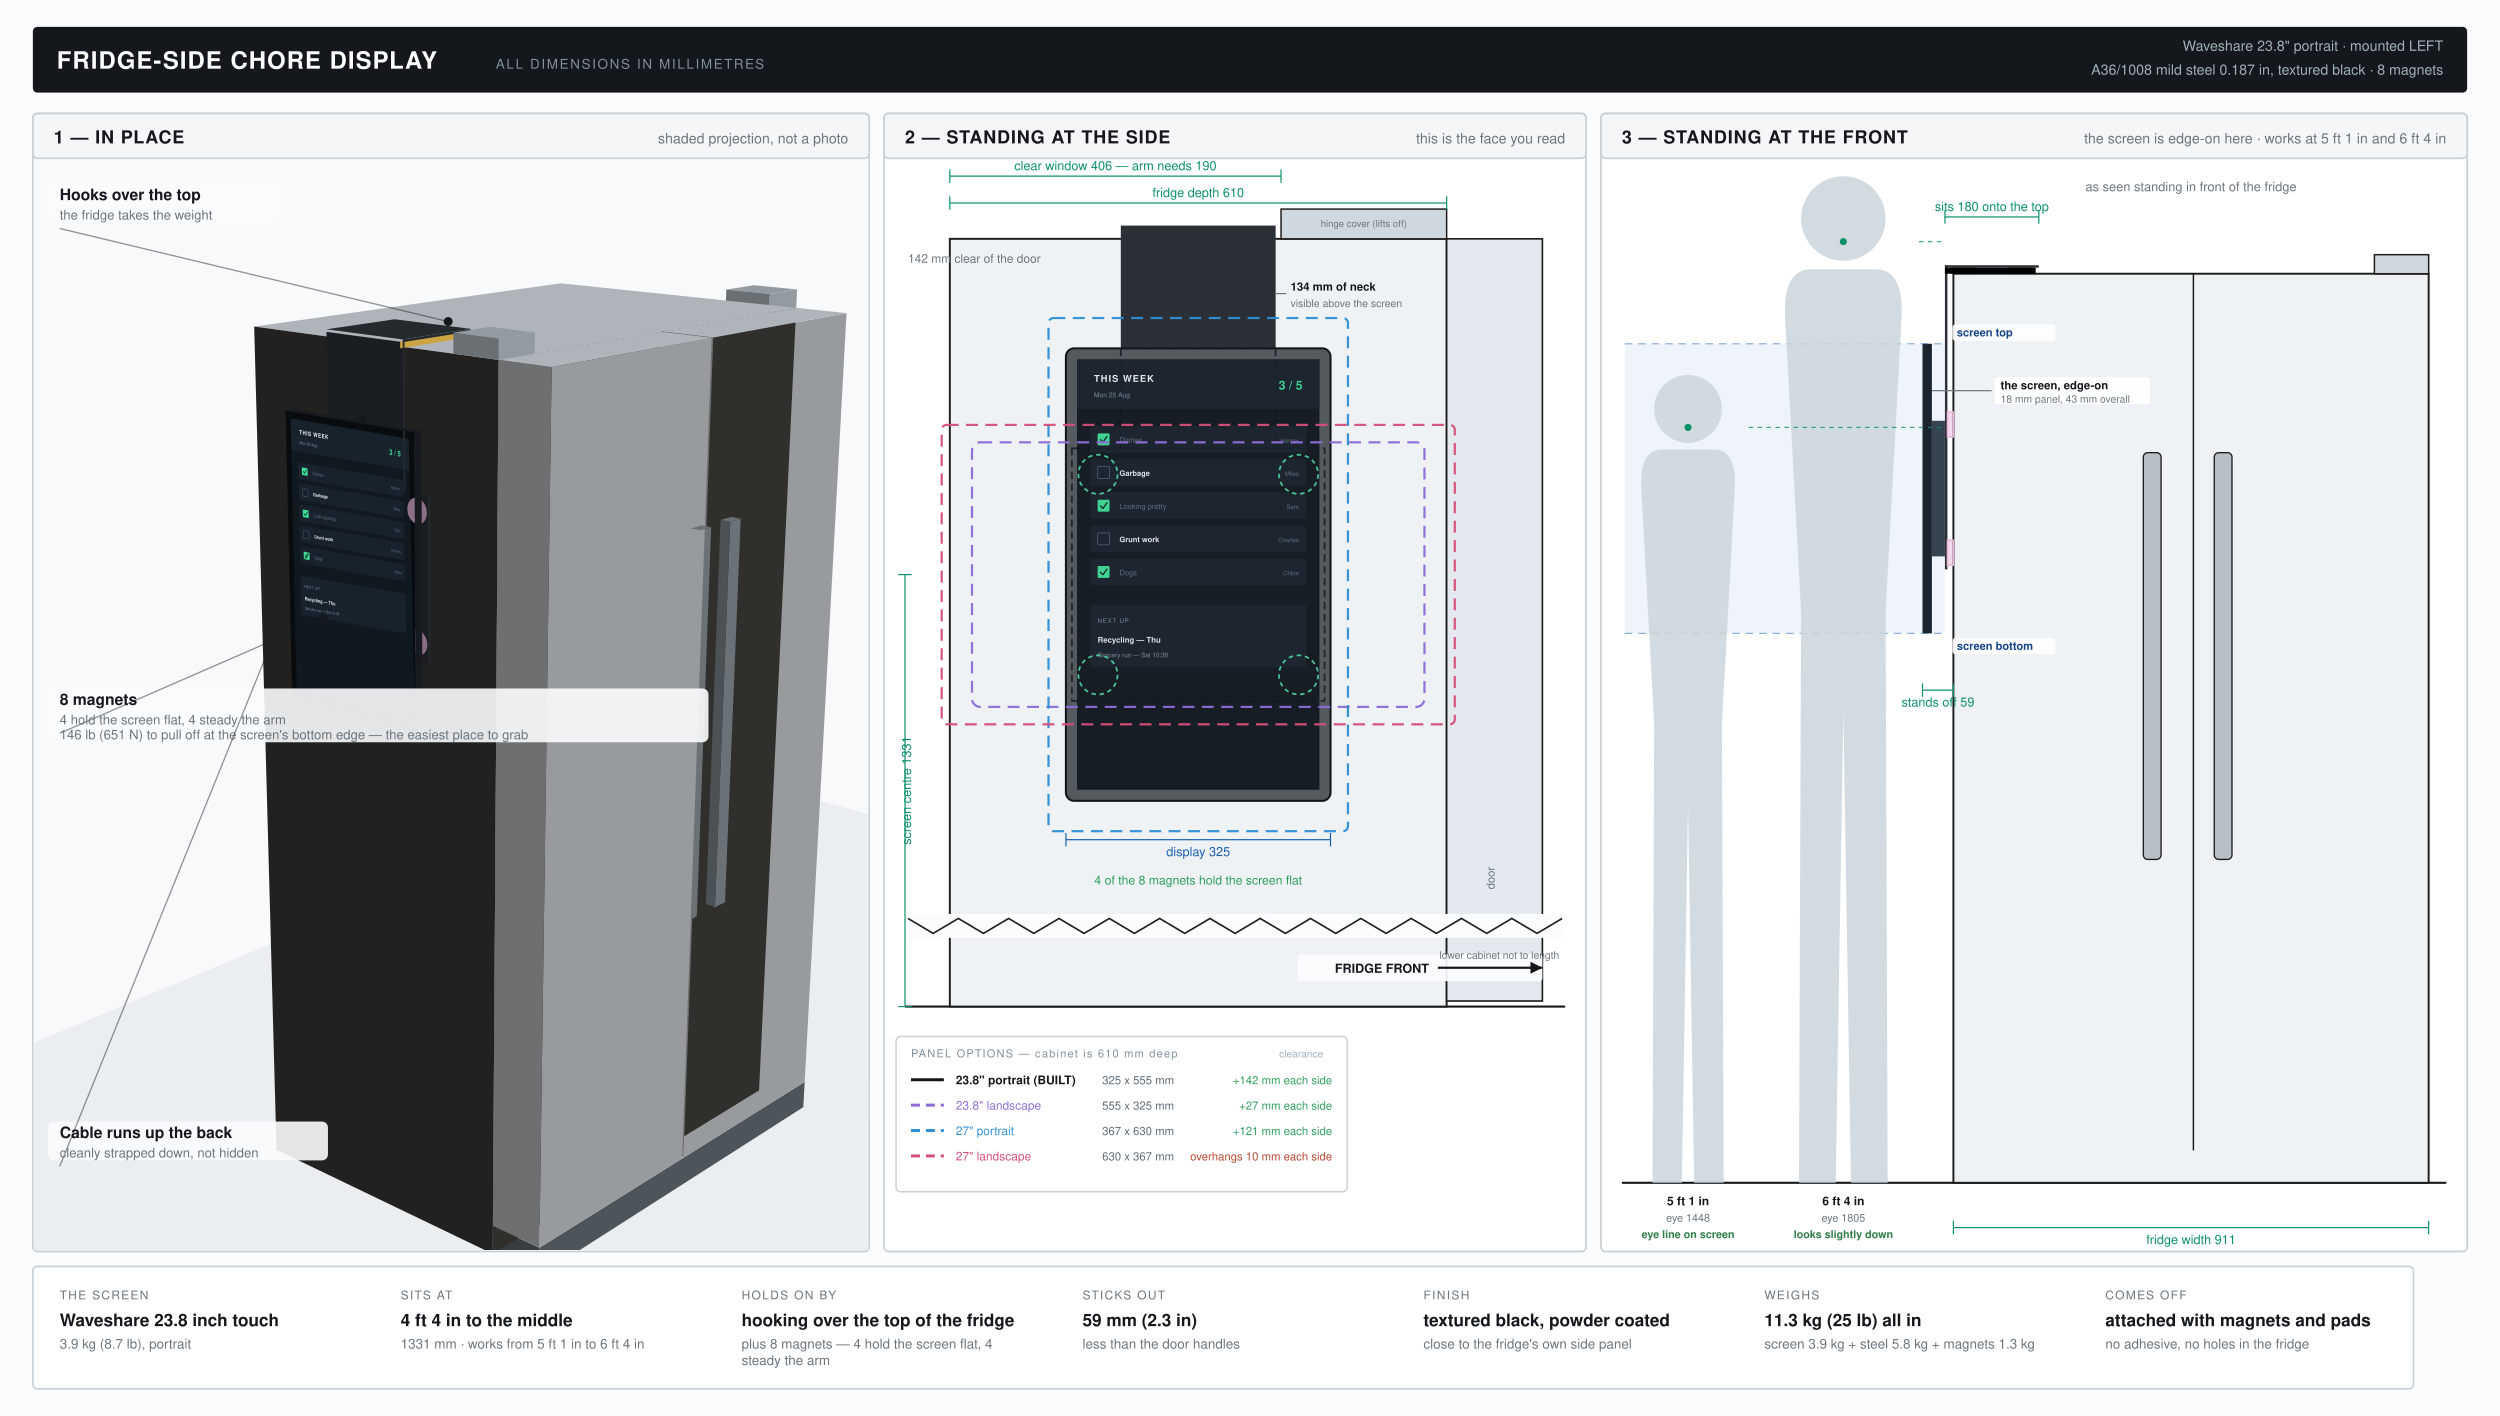
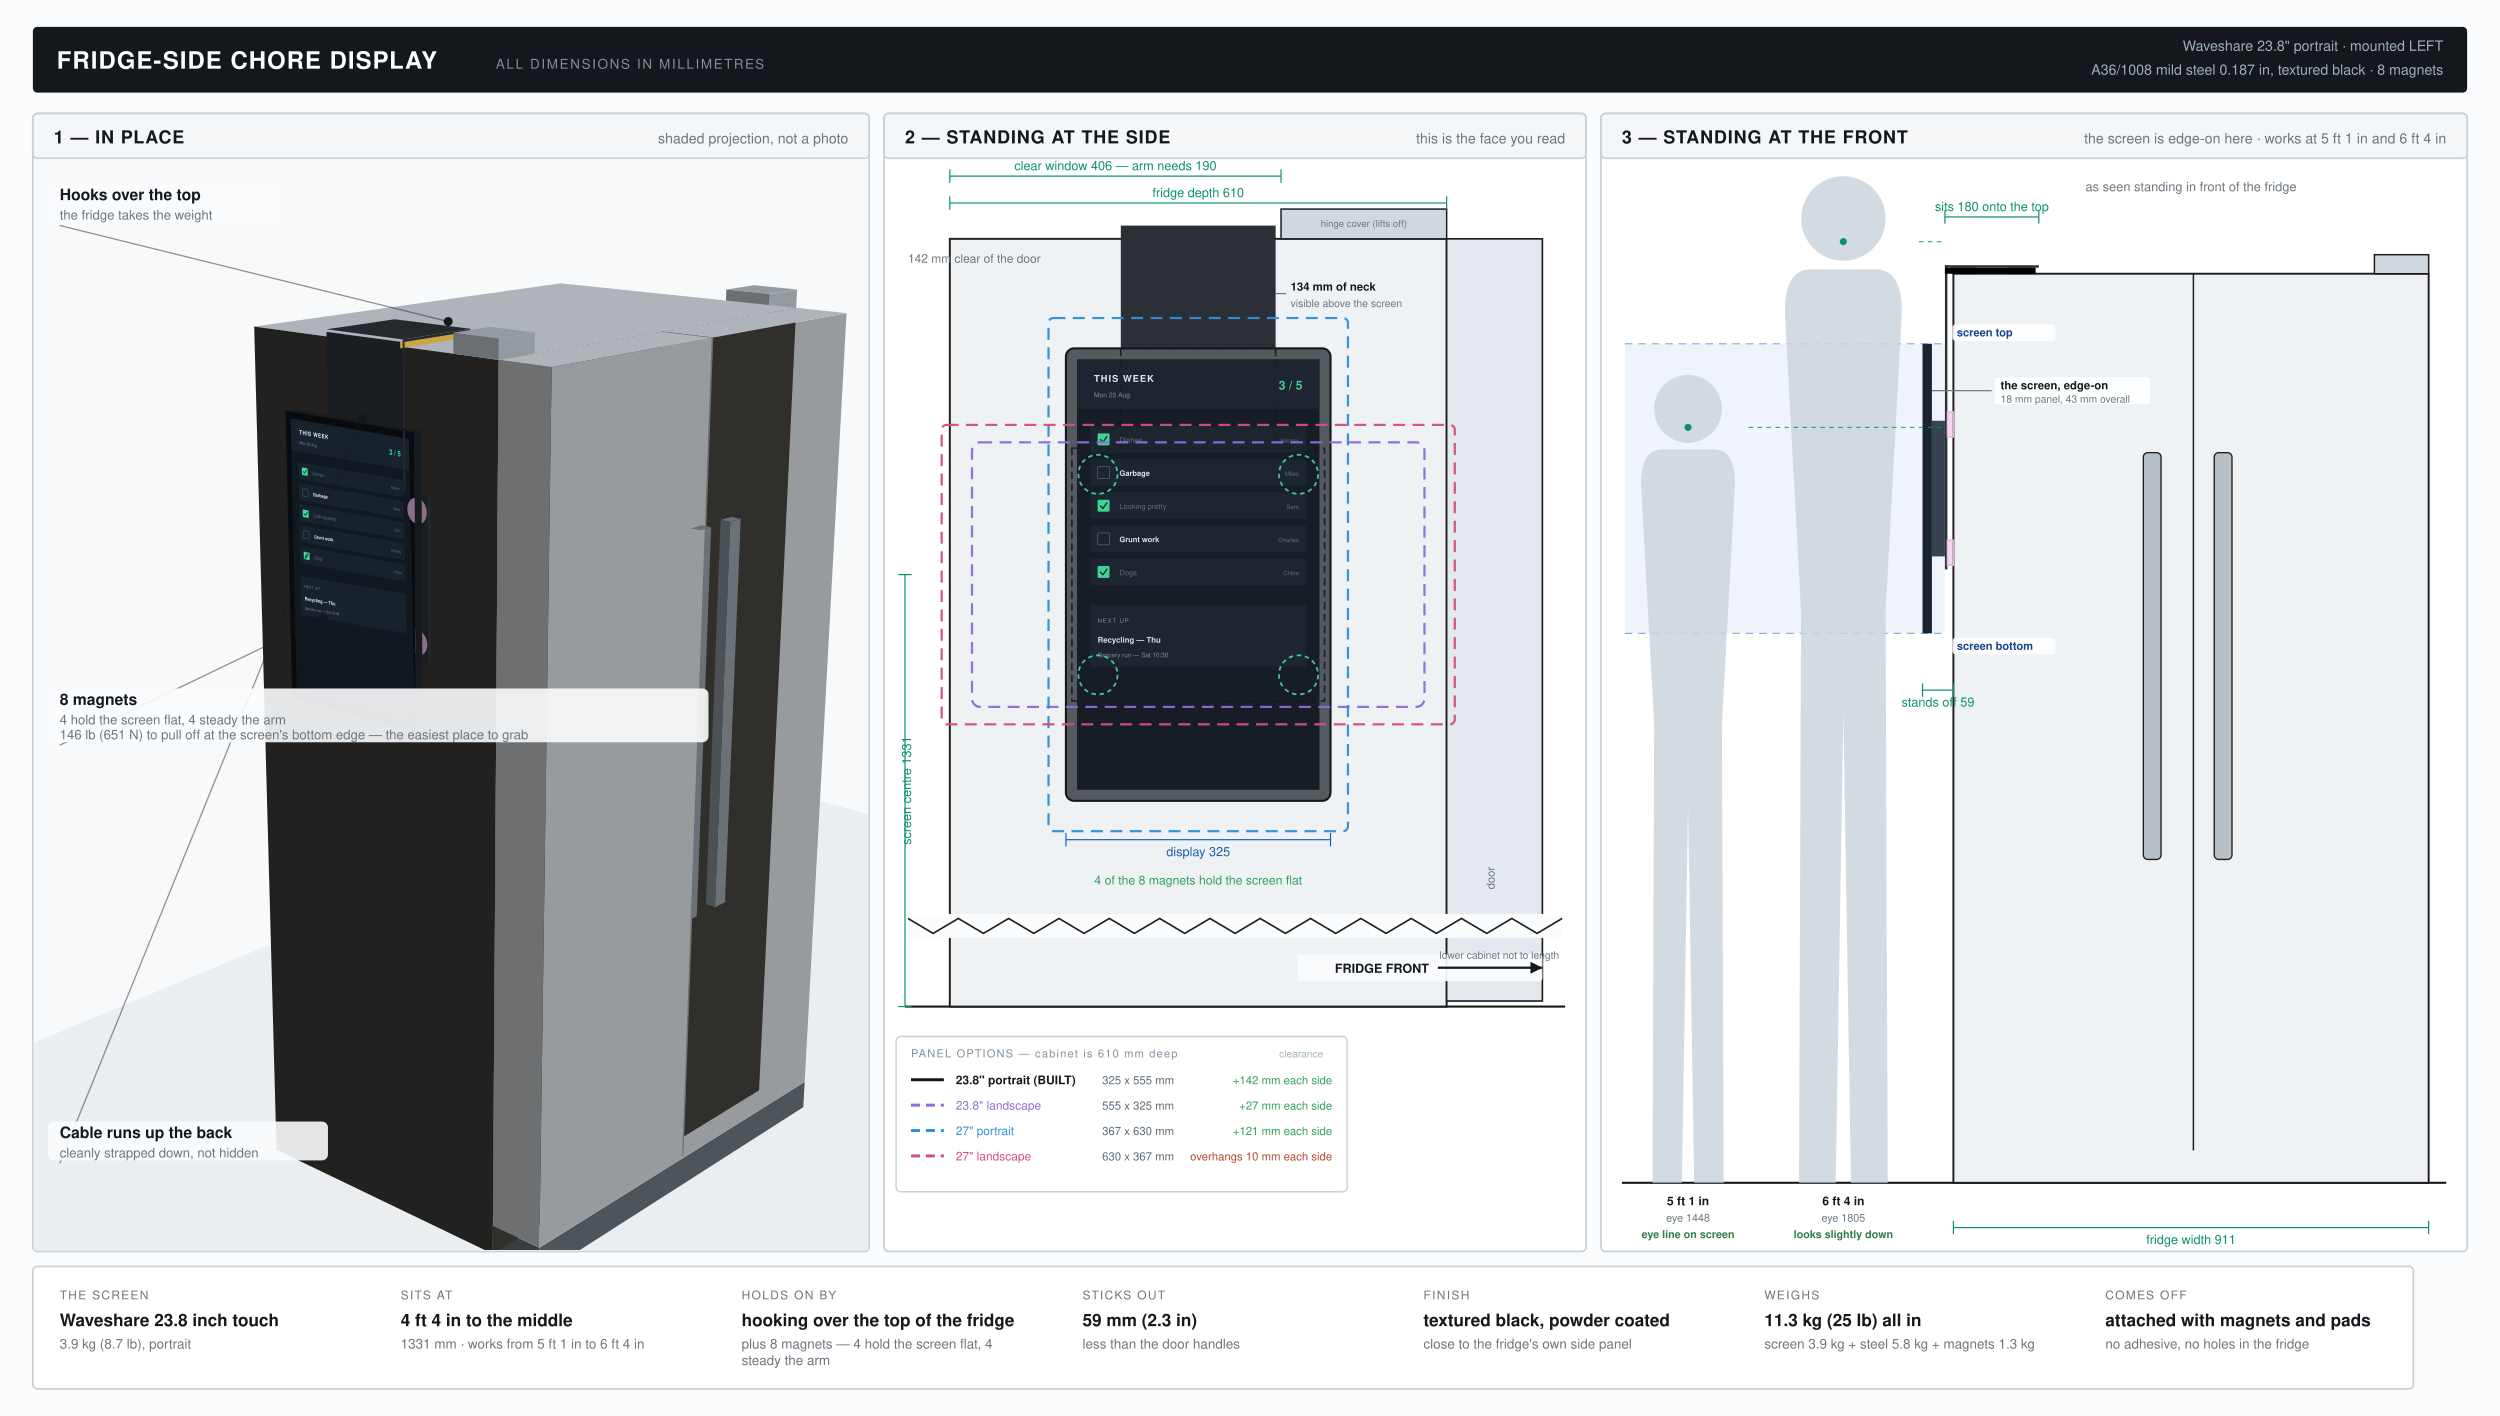
<svg xmlns="http://www.w3.org/2000/svg" width="1674" height="948" viewBox="0 0 1674 948">
  <rect width="1674" height="948" fill="#fbfcfd" />
  <rect x="22" y="18" width="1630" height="44" fill="#14181c" rx="3" />
  <text x="38.00" y="46.00" font-family="Helvetica,Arial,sans-serif" font-size="16.00" text-anchor="start" fill="#ffffff" font-weight="bold" letter-spacing="0.7">FRIDGE-SIDE CHORE DISPLAY</text>
  <text x="1636.00" y="34.00" font-family="Helvetica,Arial,sans-serif" font-size="9.50" text-anchor="end" fill="#9fb0bd" font-weight="normal">Waveshare 23.8" portrait  ·  mounted LEFT</text>
  <text x="1636.00" y="50.00" font-family="Helvetica,Arial,sans-serif" font-size="9.50" text-anchor="end" fill="#9fb0bd" font-weight="normal">A36/1008 mild steel 0.187 in, textured black  ·  8 magnets</text>
  <text x="332.00" y="46.00" font-family="Helvetica,Arial,sans-serif" font-size="9.00" text-anchor="start" fill="#7f8f9c" font-weight="normal" letter-spacing="1.1">ALL DIMENSIONS IN MILLIMETRES</text>
  <rect x="592.0" y="76.0" width="470.0" height="762.0" fill="#ffffff" stroke="#c9d1d8" stroke-width="1.2" rx="3" />
  <rect x="592.0" y="76.0" width="470.0" height="30" fill="#f4f6f8" stroke="#c9d1d8" stroke-width="1.2" rx="3" />
  <text x="606.00" y="96.00" font-family="Helvetica,Arial,sans-serif" font-size="12.00" text-anchor="start" fill="#14181c" font-weight="bold" letter-spacing="0.6">2 — STANDING AT THE SIDE</text>
  <text x="1048.00" y="96.00" font-family="Helvetica,Arial,sans-serif" font-size="9.50" text-anchor="end" fill="#6b757e" font-weight="normal">this is the face you read</text>
  <line x1="606.0" y1="674.0" x2="1048.0" y2="674.0" stroke="#14181c" stroke-width="1.4" />
  <rect x="636.00" y="159.93" width="332.67" height="514.07" fill="#eef2f5" stroke="#1f1d1b" stroke-width="1.3" />
  <rect x="968.67" y="159.93" width="64.11" height="510.35" fill="#e3e9ee" stroke="#1f1d1b" stroke-width="1.1" />
  <text x="1000.72" y="587.97" font-family="Helvetica,Arial,sans-serif" font-size="7.50" text-anchor="middle" fill="#6b757e" font-weight="normal" transform="rotate(-90.00 1000.72 587.97)">door</text>
  <rect x="857.78" y="140.00" width="110.89" height="19.93" fill="#cfd8de" stroke="#1f1d1b" stroke-width="1" />
  <text x="913.22" y="151.96" font-family="Helvetica,Arial,sans-serif" font-size="6.40" text-anchor="middle" fill="#6b757e" font-weight="normal">hinge cover (lifts off)</text>
  <line x1="636.00" y1="117.93" x2="857.78" y2="117.93" stroke="#0a8f6f" stroke-width="0.8" />
  <line x1="636.00" y1="113.43" x2="636.00" y2="122.43" stroke="#0a8f6f" stroke-width="0.8" />
  <line x1="857.78" y1="113.43" x2="857.78" y2="122.43" stroke="#0a8f6f" stroke-width="0.8" />
  <text x="746.89" y="113.93" font-family="Helvetica,Arial,sans-serif" font-size="8.50" text-anchor="middle" fill="#0a8f6f" font-weight="normal">clear window 406 — arm needs 190</text>
  <rect x="868.8" y="639.0" width="164" height="18" fill="#fbfcfd" fill-opacity="0.92" rx="2" />
  <line x1="962.8" y1="648.0" x2="1032.8" y2="648.0" stroke="#14181c" stroke-width="1.5" />
  <path d="M1032.8,648.0 l-8.0,-4 l0,8 z" fill="#14181c" />
  <text x="956.77" y="651.40" font-family="Helvetica,Arial,sans-serif" font-size="8.40" text-anchor="end" fill="#14181c" font-weight="700">FRIDGE FRONT</text>
  <rect x="750.49" y="151.06" width="103.68" height="8.87" fill="#2b3036" />
  <rect x="750.49" y="233.26" width="103.68" height="66.91" fill="none" stroke="#2b3036" stroke-width="1.2" stroke-dasharray="5 3" />
  <rect x="750.49" y="159.93" width="103.68" height="73.34" fill="#2b3036" />
  <line x1="854.2" y1="196.6" x2="861.2" y2="196.6" stroke="#6b757e" stroke-width="0.8" />
  <text x="864.17" y="194.59" font-family="Helvetica,Arial,sans-serif" font-size="7.60" text-anchor="start" fill="#14181c" font-weight="700">134 mm of neck</text>
  <text x="864.17" y="205.59" font-family="Helvetica,Arial,sans-serif" font-size="7.00" text-anchor="start" fill="#6b757e" font-weight="normal">visible above the screen</text>
  <rect x="717.75" y="300.17" width="169.17" height="169.17" fill="none" stroke="#2b3036" stroke-width="1.2" stroke-dasharray="5 3" />
  <circle cx="735.2" cy="451.9" r="13.1" fill="#e7b6dd" fill-opacity="0.30" stroke="#e7b6dd" stroke-width="1.3" />
  <circle cx="869.5" cy="451.9" r="13.1" fill="#e7b6dd" fill-opacity="0.30" stroke="#e7b6dd" stroke-width="1.3" />
  <circle cx="735.2" cy="317.6" r="13.1" fill="#e7b6dd" fill-opacity="0.30" stroke="#e7b6dd" stroke-width="1.3" />
  <circle cx="869.5" cy="317.6" r="13.1" fill="#e7b6dd" fill-opacity="0.30" stroke="#e7b6dd" stroke-width="1.3" />
  <rect x="713.75" y="233.26" width="177.16" height="302.99" rx="5.5" fill="#1b2026" fill-opacity="0.72" stroke="#14181c" stroke-width="1.4" />
  <g transform="translate(721.17 240.68) scale(0.54571)" opacity="0.92">
    <rect x="0" y="0" width="297.46" height="528.04" fill="#101820" />
    <rect x="0" y="0" width="297.46" height="60.72" fill="#18222c" />
    <text x="20.82" y="27.46" font-family="Helvetica,Arial,sans-serif" font-size="11.50" text-anchor="start" fill="#f2f6f9" font-weight="bold" letter-spacing="1.2">THIS WEEK</text>
    <text x="20.82" y="46.47" font-family="Helvetica,Arial,sans-serif" font-size="8.20" text-anchor="start" fill="#7f909e" font-weight="normal">Mon 25 Aug</text>
    <text x="276.64" y="36.96" font-family="Helvetica,Arial,sans-serif" font-size="15.00" text-anchor="end" fill="#3ddc97" font-weight="bold">3 / 5</text>
    <rect x="16.36" y="81.85" width="264.74" height="32.53" rx="2.40" fill="#18222c" />
    <rect x="25.28" y="90.79" width="14.64" height="14.64" rx="1.40" fill="#3ddc97" />
    <path d="M 28.80 98.40 L 31.72 101.62 L 36.70 94.60" stroke="#101820" stroke-width="1.50" fill="none" stroke-linecap="round" stroke-linejoin="round" />
    <text x="52.06" y="102.18" font-family="Helvetica,Arial,sans-serif" font-size="9.20" text-anchor="start" fill="#5d6f7e" font-weight="normal">Dishes</text>
    <text x="272.18" y="102.18" font-family="Helvetica,Arial,sans-serif" font-size="7.40" text-anchor="end" fill="#5d6f7e" font-weight="normal">Harper</text>
    <rect x="16.36" y="122.51" width="264.74" height="32.53" rx="2.40" fill="#18222c" />
    <rect x="25.28" y="131.45" width="14.64" height="14.64" rx="1.40" fill="none" stroke="#46586a" stroke-width="1.10" />
    <text x="52.06" y="142.83" font-family="Helvetica,Arial,sans-serif" font-size="9.20" text-anchor="start" fill="#e8eef3" font-weight="bold">Garbage</text>
    <text x="272.18" y="142.83" font-family="Helvetica,Arial,sans-serif" font-size="7.40" text-anchor="end" fill="#5d6f7e" font-weight="normal">Miles</text>
    <rect x="16.36" y="163.16" width="264.74" height="32.53" rx="2.40" fill="#18222c" />
    <rect x="25.28" y="172.11" width="14.64" height="14.64" rx="1.40" fill="#3ddc97" />
    <path d="M 28.80 179.72 L 31.72 182.94 L 36.70 175.92" stroke="#101820" stroke-width="1.50" fill="none" stroke-linecap="round" stroke-linejoin="round" />
    <text x="52.06" y="183.49" font-family="Helvetica,Arial,sans-serif" font-size="9.20" text-anchor="start" fill="#5d6f7e" font-weight="normal">Looking pretty</text>
    <text x="272.18" y="183.49" font-family="Helvetica,Arial,sans-serif" font-size="7.40" text-anchor="end" fill="#5d6f7e" font-weight="normal">Sam</text>
    <rect x="16.36" y="203.82" width="264.74" height="32.53" rx="2.40" fill="#18222c" />
    <rect x="25.28" y="212.77" width="14.64" height="14.64" rx="1.40" fill="none" stroke="#46586a" stroke-width="1.10" />
    <text x="52.06" y="224.15" font-family="Helvetica,Arial,sans-serif" font-size="9.20" text-anchor="start" fill="#e8eef3" font-weight="bold">Grunt work</text>
    <text x="272.18" y="224.15" font-family="Helvetica,Arial,sans-serif" font-size="7.40" text-anchor="end" fill="#5d6f7e" font-weight="normal">Charles</text>
    <rect x="16.36" y="244.48" width="264.74" height="32.53" rx="2.40" fill="#18222c" />
    <rect x="25.28" y="253.43" width="14.64" height="14.64" rx="1.40" fill="#3ddc97" />
    <path d="M 28.80 261.04 L 31.72 264.26 L 36.70 257.23" stroke="#101820" stroke-width="1.50" fill="none" stroke-linecap="round" stroke-linejoin="round" />
    <text x="52.06" y="264.81" font-family="Helvetica,Arial,sans-serif" font-size="9.20" text-anchor="start" fill="#5d6f7e" font-weight="normal">Dogs</text>
    <text x="272.18" y="264.81" font-family="Helvetica,Arial,sans-serif" font-size="7.40" text-anchor="end" fill="#5d6f7e" font-weight="normal">Chloe</text>
    <rect x="16.36" y="300.98" width="264.74" height="76.57" rx="2.40" fill="#18222c" />
    <text x="25.28" y="323.16" font-family="Helvetica,Arial,sans-serif" font-size="7.40" text-anchor="start" fill="#7f909e" font-weight="normal" letter-spacing="1">NEXT UP</text>
    <text x="25.28" y="347.45" font-family="Helvetica,Arial,sans-serif" font-size="9.60" text-anchor="start" fill="#e8eef3" font-weight="bold">Recycling — Thu</text>
    <text x="25.28" y="365.40" font-family="Helvetica,Arial,sans-serif" font-size="7.80" text-anchor="start" fill="#7f909e" font-weight="normal">Grocery run — Sat 10:30</text>
  </g>
  <rect x="650.84" y="296.18" width="302.99" height="177.16" rx="5.5" fill="none" stroke="#8e6bd6" stroke-width="1.5" stroke-dasharray="8 5" opacity="0.95" />
  <rect x="702.09" y="212.96" width="200.49" height="343.59" rx="3.3" fill="none" stroke="#2f8fd6" stroke-width="1.5" stroke-dasharray="8 5" opacity="0.95" />
  <rect x="630.54" y="284.51" width="343.59" height="200.49" rx="3.3" fill="none" stroke="#d64f7a" stroke-width="1.5" stroke-dasharray="8 5" opacity="0.95" />
  <rect x="600.0" y="694.0" width="302" height="104" fill="#ffffff" fill-opacity="0.95" stroke="#c9d1d8" stroke-width="1" rx="3" />
  <text x="886.00" y="708.00" font-family="Helvetica,Arial,sans-serif" font-size="6.80" text-anchor="end" fill="#9fb0bd" font-weight="normal">clearance</text>
  <text x="610.00" y="708.00" font-family="Helvetica,Arial,sans-serif" font-size="7.40" text-anchor="start" fill="#7f8f9c" font-weight="normal" letter-spacing="0.8">PANEL OPTIONS — cabinet is 610 mm deep</text>
  <line x1="610.0" y1="723.0" x2="632.0" y2="723.0" stroke="#14181c" stroke-width="2" />
  <text x="640.00" y="726.00" font-family="Helvetica,Arial,sans-serif" font-size="8.00" text-anchor="start" fill="#14181c" font-weight="700">23.8" portrait  (BUILT)</text>
  <text x="738.00" y="726.00" font-family="Helvetica,Arial,sans-serif" font-size="7.60" text-anchor="start" fill="#5c6b77" font-weight="normal">325 x 555 mm</text>
  <text x="892.00" y="726.00" font-family="Helvetica,Arial,sans-serif" font-size="7.60" text-anchor="end" fill="#2e9e5b" font-weight="normal">+142 mm each side</text>
  <line x1="610.0" y1="740.0" x2="632.0" y2="740.0" stroke="#8e6bd6" stroke-width="2" stroke-dasharray="6 4" />
  <text x="640.00" y="743.00" font-family="Helvetica,Arial,sans-serif" font-size="8.00" text-anchor="start" fill="#8e6bd6" font-weight="400">23.8" landscape</text>
  <text x="738.00" y="743.00" font-family="Helvetica,Arial,sans-serif" font-size="7.60" text-anchor="start" fill="#5c6b77" font-weight="normal">555 x 325 mm</text>
  <text x="892.00" y="743.00" font-family="Helvetica,Arial,sans-serif" font-size="7.60" text-anchor="end" fill="#2e9e5b" font-weight="normal">+27 mm each side</text>
  <line x1="610.0" y1="757.0" x2="632.0" y2="757.0" stroke="#2f8fd6" stroke-width="2" stroke-dasharray="6 4" />
  <text x="640.00" y="760.00" font-family="Helvetica,Arial,sans-serif" font-size="8.00" text-anchor="start" fill="#2f8fd6" font-weight="400">27" portrait</text>
  <text x="738.00" y="760.00" font-family="Helvetica,Arial,sans-serif" font-size="7.60" text-anchor="start" fill="#5c6b77" font-weight="normal">367 x 630 mm</text>
  <text x="892.00" y="760.00" font-family="Helvetica,Arial,sans-serif" font-size="7.60" text-anchor="end" fill="#2e9e5b" font-weight="normal">+121 mm each side</text>
  <line x1="610.0" y1="774.0" x2="632.0" y2="774.0" stroke="#d64f7a" stroke-width="2" stroke-dasharray="6 4" />
  <text x="640.00" y="777.00" font-family="Helvetica,Arial,sans-serif" font-size="8.00" text-anchor="start" fill="#d64f7a" font-weight="400">27" landscape</text>
  <text x="738.00" y="777.00" font-family="Helvetica,Arial,sans-serif" font-size="7.60" text-anchor="start" fill="#5c6b77" font-weight="normal">630 x 367 mm</text>
  <text x="892.00" y="777.00" font-family="Helvetica,Arial,sans-serif" font-size="7.60" text-anchor="end" fill="#b4462f" font-weight="normal">overhangs 10 mm each side</text>
  <rect x="608.0" y="612.0" width="438.0" height="16.0" fill="#fbfcfd" />
  <path d="M608.0,615.0 L624.8,625.0 L641.7,615.0 L658.5,625.0 L675.4,615.0 L692.2,625.0 L709.1,615.0 L725.9,625.0 L742.8,615.0 L759.6,625.0 L776.5,615.0 L793.3,625.0 L810.2,615.0 L827.0,625.0 L843.8,615.0 L860.7,625.0 L877.5,615.0 L894.4,625.0 L911.2,615.0 L928.1,625.0 L944.9,615.0 L961.8,625.0 L978.6,615.0 L995.5,625.0 L1012.3,615.0 L1029.2,625.0 L1046.0,615.0" fill="none" stroke="#1f1d1b" stroke-width="1.1" />
  <text x="1044.00" y="642.00" font-family="Helvetica,Arial,sans-serif" font-size="6.90" text-anchor="end" fill="#6b757e" font-weight="normal">lower cabinet not to length</text>
  <circle cx="735.2" cy="451.9" r="13.1" fill="none" stroke="#4dd6a0" stroke-width="1.2" stroke-dasharray="3 2.5" opacity="0.9" />
  <circle cx="869.5" cy="451.9" r="13.1" fill="none" stroke="#4dd6a0" stroke-width="1.2" stroke-dasharray="3 2.5" opacity="0.9" />
  <circle cx="735.2" cy="317.6" r="13.1" fill="none" stroke="#4dd6a0" stroke-width="1.2" stroke-dasharray="3 2.5" opacity="0.9" />
  <circle cx="869.5" cy="317.6" r="13.1" fill="none" stroke="#4dd6a0" stroke-width="1.2" stroke-dasharray="3 2.5" opacity="0.9" />
  <text x="802.33" y="592.26" font-family="Helvetica,Arial,sans-serif" font-size="8.20" text-anchor="middle" fill="#2e9e5b" font-weight="normal">4 of the 8 magnets hold the screen flat</text>
  <line x1="606.00" y1="384.76" x2="606.00" y2="674.00" stroke="#0a8f6f" stroke-width="0.8" />
  <line x1="601.50" y1="384.76" x2="610.50" y2="384.76" stroke="#0a8f6f" stroke-width="0.8" />
  <line x1="601.50" y1="674.00" x2="610.50" y2="674.00" stroke="#0a8f6f" stroke-width="0.8" />
  <text x="610.00" y="529.38" font-family="Helvetica,Arial,sans-serif" font-size="8.50" text-anchor="middle" fill="#0a8f6f" font-weight="normal" transform="rotate(-90.00 610.00 529.38)">screen centre 1331</text>
  <line x1="636.00" y1="135.93" x2="968.67" y2="135.93" stroke="#0a8f6f" stroke-width="0.8" />
  <line x1="636.00" y1="131.43" x2="636.00" y2="140.43" stroke="#0a8f6f" stroke-width="0.8" />
  <line x1="968.67" y1="131.43" x2="968.67" y2="140.43" stroke="#0a8f6f" stroke-width="0.8" />
  <text x="802.33" y="131.93" font-family="Helvetica,Arial,sans-serif" font-size="8.50" text-anchor="middle" fill="#0a8f6f" font-weight="normal">fridge depth 610</text>
  <line x1="713.75" y1="562.26" x2="890.91" y2="562.26" stroke="#1a5fb4" stroke-width="0.8" />
  <line x1="713.75" y1="557.76" x2="713.75" y2="566.76" stroke="#1a5fb4" stroke-width="0.8" />
  <line x1="890.91" y1="557.76" x2="890.91" y2="566.76" stroke="#1a5fb4" stroke-width="0.8" />
  <text x="802.33" y="573.26" font-family="Helvetica,Arial,sans-serif" font-size="8.50" text-anchor="middle" fill="#1a5fb4" font-weight="normal">display 325</text>
  <text x="608.00" y="175.93" font-family="Helvetica,Arial,sans-serif" font-size="8.00" text-anchor="start" fill="#6b757e" font-weight="normal">142 mm clear of the door</text>
  <rect x="1072.0" y="76.0" width="580.0" height="762.0" fill="#ffffff" stroke="#c9d1d8" stroke-width="1.2" rx="3" />
  <rect x="1072.0" y="76.0" width="580.0" height="30" fill="#f4f6f8" stroke="#c9d1d8" stroke-width="1.2" rx="3" />
  <text x="1086.00" y="96.00" font-family="Helvetica,Arial,sans-serif" font-size="12.00" text-anchor="start" fill="#14181c" font-weight="bold" letter-spacing="0.6">3 — STANDING AT THE FRONT</text>
  <text x="1638.00" y="96.00" font-family="Helvetica,Arial,sans-serif" font-size="9.50" text-anchor="end" fill="#6b757e" font-weight="normal">the screen is edge-on here · works at 5 ft 1 in and 6 ft 4 in</text>
  <line x1="1086.0" y1="792.0" x2="1638.0" y2="792.0" stroke="#14181c" stroke-width="1.4" />
  <rect x="1308.00" y="183.28" width="318.22" height="608.72" fill="#eef2f5" stroke="#1f1d1b" stroke-width="1.3" />
  <line x1="1468.7" y1="183.3" x2="1468.7" y2="770.3" stroke="#1f1d1b" stroke-width="1" />
  <rect x="1435.18" y="303.09" width="11.87" height="272.39" rx="3" fill="#b7c0c7" stroke="#1f1d1b" stroke-width="0.9" />
  <rect x="1482.67" y="303.09" width="11.87" height="272.39" rx="3" fill="#b7c0c7" stroke="#1f1d1b" stroke-width="0.9" />
  <rect x="1589.90" y="170.53" width="36.32" height="12.75" fill="#cfd8de" stroke="#1f1d1b" stroke-width="1" />
  <rect x="1302.32" y="177.60" width="62.86" height="1.66" fill="#2b3036" />
  <rect x="1302.32" y="177.60" width="1.66" height="203.68" fill="#2b3036" />
  <rect x="1302.32" y="179.26" width="60.76" height="4.02" fill="{PAD_FILL}" stroke="{PAD_EDGE}" stroke-width="0.8" />
  <rect x="1306.51" y="179.26" width="16.77" height="4.02" fill="{MAGNET_FILL}" stroke="{MAGNET_EDGE}" stroke-width="1" />
  <rect x="1344.22" y="179.26" width="16.77" height="4.02" fill="{MAGNET_FILL}" stroke="{MAGNET_EDGE}" stroke-width="1" />
  <rect x="1303.98" y="361.73" width="4.02" height="16.77" fill="#e7b6dd" fill-opacity="0.55" stroke="#e7b6dd" stroke-width="1" />
  <rect x="1303.98" y="275.82" width="4.02" height="16.77" fill="#e7b6dd" fill-opacity="0.55" stroke="#e7b6dd" stroke-width="1" />
  <rect x="1293.59" y="281.76" width="8.73" height="90.80" fill="#39414a" />
  <rect x="1287.31" y="230.21" width="6.29" height="193.90" fill="#1b2026" />
  <line x1="1293.6" y1="261.6" x2="1333.6" y2="261.6" stroke="#6b757e" stroke-width="0.8" />
  <rect x="1335.6" y="252.6" width="104" height="18" fill="#ffffff" fill-opacity="0.9" rx="2" />
  <text x="1339.59" y="260.64" font-family="Helvetica,Arial,sans-serif" font-size="7.60" text-anchor="start" fill="#14181c" font-weight="700">the screen, edge-on</text>
  <text x="1339.59" y="269.64" font-family="Helvetica,Arial,sans-serif" font-size="6.90" text-anchor="start" fill="#6b757e" font-weight="normal">18 mm panel, 43 mm overall</text>
  <line x1="1287.31" y1="462.11" x2="1308.00" y2="462.11" stroke="#0a8f6f" stroke-width="0.8" />
  <line x1="1287.31" y1="457.61" x2="1287.31" y2="466.61" stroke="#0a8f6f" stroke-width="0.8" />
  <line x1="1308.00" y1="457.61" x2="1308.00" y2="466.61" stroke="#0a8f6f" stroke-width="0.8" />
  <text x="1297.65" y="473.11" font-family="Helvetica,Arial,sans-serif" font-size="8.50" text-anchor="middle" fill="#0a8f6f" font-weight="normal">stands off 59</text>
  <line x1="1302.32" y1="145.28" x2="1365.18" y2="145.28" stroke="#0a8f6f" stroke-width="0.8" />
  <line x1="1302.32" y1="140.78" x2="1302.32" y2="149.78" stroke="#0a8f6f" stroke-width="0.8" />
  <line x1="1365.18" y1="140.78" x2="1365.18" y2="149.78" stroke="#0a8f6f" stroke-width="0.8" />
  <text x="1333.75" y="141.28" font-family="Helvetica,Arial,sans-serif" font-size="8.50" text-anchor="middle" fill="#0a8f6f" font-weight="normal">sits 180 onto the top</text>
  <line x1="1308.00" y1="822.00" x2="1626.22" y2="822.00" stroke="#0a8f6f" stroke-width="0.8" />
  <line x1="1308.00" y1="817.50" x2="1308.00" y2="826.50" stroke="#0a8f6f" stroke-width="0.8" />
  <line x1="1626.22" y1="817.50" x2="1626.22" y2="826.50" stroke="#0a8f6f" stroke-width="0.8" />
  <text x="1467.11" y="833.00" font-family="Helvetica,Arial,sans-serif" font-size="8.50" text-anchor="middle" fill="#0a8f6f" font-weight="normal">fridge width 911</text>
  <rect x="1088.0" y="230.2" width="214.3" height="193.9" fill="#1a5fb4" fill-opacity="0.07" />
  <line x1="1088.0" y1="230.2" x2="1302.3" y2="230.2" stroke="#1a5fb4" stroke-width="0.7" stroke-dasharray="5 4" opacity="0.55" />
  <line x1="1088.0" y1="424.1" x2="1302.3" y2="424.1" stroke="#1a5fb4" stroke-width="0.7" stroke-dasharray="5 4" opacity="0.55" />
  <rect x="1307.3" y="217.2" width="69" height="11" fill="#ffffff" fill-opacity="0.88" rx="2" />
  <text x="1310.32" y="225.21" font-family="Helvetica,Arial,sans-serif" font-size="7.40" text-anchor="start" fill="#14448a" font-weight="700">screen top</text>
  <rect x="1307.3" y="427.1" width="69" height="11" fill="#ffffff" fill-opacity="0.88" rx="2" />
  <text x="1310.32" y="435.11" font-family="Helvetica,Arial,sans-serif" font-size="7.40" text-anchor="start" fill="#14448a" font-weight="700">screen bottom</text>
  <g opacity="0.85">
    <circle cx="1234.3" cy="146.3" r="28.3" fill="#cbd5dd" />
    <path d="M 1195.2 210.6 Q 1194.4 180.3 1212.8 180.3 L 1255.8 180.3 Q 1274.2 180.3 1273.4 210.6 L 1262.6 409.4 L 1264.0 792.0 L 1239.4 792.0 L 1234.3 476.8 L 1229.2 792.0 L 1204.6 792.0 L 1206.0 409.4 Z" fill="#cbd5dd" />
  </g>
  <line x1="1284.9" y1="161.8" x2="1302.3" y2="161.8" stroke="#0a8f6f" stroke-width="0.8" stroke-dasharray="3 3" opacity="0.8" />
  <circle cx="1234.3" cy="161.8" r="2.4" fill="#0a8f6f" />
  <text x="1234.32" y="807.00" font-family="Helvetica,Arial,sans-serif" font-size="8.00" text-anchor="middle" fill="#14181c" font-weight="bold">6 ft 4 in</text>
  <text x="1234.32" y="818.00" font-family="Helvetica,Arial,sans-serif" font-size="7.20" text-anchor="middle" fill="#6b757e" font-weight="normal">eye 1805</text>
  <text x="1234.32" y="829.00" font-family="Helvetica,Arial,sans-serif" font-size="7.20" text-anchor="middle" fill="#2e7d46" font-weight="700">looks slightly down</text>
  <g opacity="0.85">
    <circle cx="1130.3" cy="273.8" r="22.7" fill="#cbd5dd" />
    <path d="M 1098.9 325.4 Q 1098.3 301.0 1113.1 301.0 L 1147.6 301.0 Q 1162.3 301.0 1161.7 325.4 L 1153.0 485.0 L 1154.2 792.0 L 1134.4 792.0 L 1130.3 539.1 L 1126.2 792.0 L 1106.5 792.0 L 1107.6 485.0 Z" fill="#cbd5dd" />
  </g>
  <line x1="1170.9" y1="286.2" x2="1302.3" y2="286.2" stroke="#0a8f6f" stroke-width="0.8" stroke-dasharray="3 3" opacity="0.8" />
  <circle cx="1130.3" cy="286.2" r="2.4" fill="#0a8f6f" />
  <text x="1130.32" y="807.00" font-family="Helvetica,Arial,sans-serif" font-size="8.00" text-anchor="middle" fill="#14181c" font-weight="bold">5 ft 1 in</text>
  <text x="1130.32" y="818.00" font-family="Helvetica,Arial,sans-serif" font-size="7.20" text-anchor="middle" fill="#6b757e" font-weight="normal">eye 1448</text>
  <text x="1130.32" y="829.00" font-family="Helvetica,Arial,sans-serif" font-size="7.20" text-anchor="middle" fill="#2e7d46" font-weight="700">eye line on screen</text>
  <text x="1467.11" y="128.00" font-family="Helvetica,Arial,sans-serif" font-size="8.60" text-anchor="middle" fill="#6b757e" font-weight="normal">as seen standing in front of the fridge</text>
  <rect x="22.0" y="76.0" width="560.0" height="762.0" fill="#ffffff" stroke="#c9d1d8" stroke-width="1.2" rx="3" />
  <rect x="22.0" y="76.0" width="560.0" height="30" fill="#f4f6f8" stroke="#c9d1d8" stroke-width="1.2" rx="3" />
  <text x="36.00" y="96.00" font-family="Helvetica,Arial,sans-serif" font-size="12.00" text-anchor="start" fill="#14181c" font-weight="bold" letter-spacing="0.6">1 — IN PLACE</text>
  <text x="568.00" y="96.00" font-family="Helvetica,Arial,sans-serif" font-size="9.50" text-anchor="end" fill="#6b757e" font-weight="normal">shaded projection, not a photo</text>
  <clipPath id="cclip">
    <rect x="23.0" y="107.0" width="558.0" height="730.0" />
  </clipPath>
  <g clip-path="url(#cclip)">
    <rect x="22.0" y="106.0" width="560.0" height="732.0" fill="#f7f9fa" />
    <polygon points="350.11,909.33 613.20,731.68 375.35,645.97 99.94,780.39" fill="#5d6a75" fill-opacity="0.035" stroke="none" />
    <polygon points="353.86,890.24 588.31,734.83 372.98,655.93 128.60,776.83" fill="#5d6a75" fill-opacity="0.04" stroke="none" />
    <polygon points="356.61,876.27 569.26,737.25 371.13,663.71 150.21,774.15" fill="#5d6a75" fill-opacity="0.045" stroke="none" />
    <polygon points="358.72,865.54 554.13,739.16 369.64,669.98 167.17,772.04" fill="#5d6a75" fill-opacity="0.05" stroke="none" />
    <polygon points="360.23,857.84 542.98,740.57 368.53,674.65 179.54,770.51" fill="#5d6a75" fill-opacity="0.06" stroke="none" />
    <polygon points="464.54,1538.51 1137.48,696.59 465.91,513.72 -363.93,859.09" fill="#eaeef1" stroke="none" />
    <polygon points="360.91,854.51 537.89,741.33 538.81,724.42 361.17,835.50" fill="#4d555b" stroke="none" />
    <polygon points="515.51,196.82 533.74,193.82 504.79,190.99 486.38,193.89" fill="#939ba1" stroke="none" />
    <polygon points="514.96,209.33 533.15,206.15 533.74,193.82 515.51,196.82" fill="#939ba1" stroke="none" />
    <polygon points="514.96,209.33 515.51,196.82 486.38,193.89 485.92,206.22" fill="#6a6f73" stroke="none" />
    <polygon points="457.71,775.13 538.81,724.42 566.84,209.67 477.60,226.01" fill="#989b9d" stroke="none" />
    <polygon points="360.91,854.51 361.17,835.50 330.05,820.86 329.93,839.60" fill="#373d41" stroke="none" />
    <polygon points="329.93,839.60 508.27,730.09 533.15,206.15 333.88,240.98" fill="#312f2c" stroke="none" />
    <polygon points="333.88,240.98 533.15,206.15 375.33,189.69 170.19,218.67" fill="#aeb4b9" stroke="none" />
    <polygon points="457.71,775.13 477.60,226.01 442.94,221.92 427.24,762.52" fill="#6d6f70" stroke="none" />
    <polygon points="477.60,226.01 566.84,209.67 533.15,206.15 442.94,221.92" fill="#aeb4b9" stroke="none" />
    <polygon points="478.75,607.45 485.44,604.12 495.98,347.32 488.97,349.34" fill="#6a7277" stroke="none" />
    <polygon points="478.75,607.45 488.97,349.34 482.50,348.16 472.67,605.51" fill="#4c5156" stroke="none" />
    <polygon points="329.93,839.60 333.88,240.98 170.19,218.67 185.15,769.93" fill="#232120" stroke="none" />
    <polygon points="459.67,616.95 466.57,613.52 476.18,353.01 468.94,355.09" fill="#6a7277" stroke="none" />
    <polygon points="210.52,414.49 210.99,416.31 211.73,418.03 212.69,419.55 213.83,420.81 215.09,421.73 216.42,422.27 217.74,422.41 218.99,422.14 220.11,421.46 221.03,420.41 221.72,419.05 222.13,417.44 222.25,415.66 222.07,413.80 221.59,411.96 220.85,410.23 219.88,408.70 218.73,407.44 217.45,406.52 216.12,405.99 214.80,405.86 213.55,406.15 212.44,406.84 211.53,407.90 210.85,409.27 210.45,410.87 210.34,412.64" fill="#8c6e86" stroke="none" />
    <polygon points="459.67,616.95 468.94,355.09 462.43,353.88 453.56,614.95" fill="#4c5156" stroke="none" />
    <polygon points="488.97,349.34 495.98,347.32 489.53,346.16 482.50,348.16" fill="#6a7177" stroke="none" />
    <polygon points="208.86,329.87 209.34,331.73 210.09,333.47 211.07,335.00 212.23,336.23 213.51,337.12 214.86,337.60 216.21,337.67 217.48,337.31 218.61,336.54 219.55,335.40 220.25,333.95 220.67,332.25 220.79,330.40 220.60,328.48 220.12,326.60 219.37,324.84 218.38,323.31 217.20,322.07 215.91,321.19 214.55,320.72 213.21,320.66 211.94,321.04 210.81,321.82 209.88,322.97 209.20,324.43 208.79,326.12 208.67,327.96" fill="#8c6e86" stroke="none" />
    <polygon points="361.17,835.50 456.75,775.74 476.53,226.21 369.40,245.82" fill="#989b9d" stroke="none" />
    <polygon points="468.94,355.09 476.18,353.01 469.69,351.81 462.43,353.88" fill="#6a7177" stroke="none" />
    <polygon points="287.05,444.02 286.69,332.44 205.13,316.61 207.30,423.29" fill="#1a1d21" stroke="none" />
    <polygon points="269.58,227.30 314.94,220.16 264.20,213.78 218.59,220.50" fill="#24292e" stroke="none" />
    <polygon points="273.44,430.47 273.92,432.36 274.69,434.15 275.71,435.73 276.93,437.05 278.29,438.02 279.72,438.59 281.15,438.75 282.50,438.48 283.72,437.79 284.74,436.72 285.50,435.31 285.98,433.65 286.13,431.81 285.96,429.88 285.48,427.97 284.70,426.17 283.67,424.57 282.44,423.26 281.07,422.29 279.64,421.73 278.20,421.58 276.85,421.87 275.64,422.58 274.63,423.66 273.88,425.06 273.42,426.73 273.27,428.56" fill="#8c6e86" stroke="none" />
    <polygon points="270.26,329.25 269.59,229.10 218.62,222.25 220.30,319.55" fill="#1a1d21" stroke="none" />
    <polygon points="256.39,338.35 262.78,336.86 227.61,329.84 221.20,331.27" fill="#1b2025" stroke="none" />
    <polygon points="257.29,431.10 263.55,429.24 262.78,336.86 256.39,338.35" fill="#1b2025" stroke="none" />
    <polygon points="267.97,233.25 311.81,226.18 311.82,221.94 267.94,228.88" fill="#cda442" stroke="none" />
    <polygon points="269.59,229.10 314.94,221.92 314.94,220.16 269.58,227.30" fill="#24292e" stroke="none" />
    <polygon points="277.46,289.40 191.19,274.77 195.63,466.99 278.50,490.95" fill="#090c0f" stroke="none" />
    <polygon points="194.66,280.27 273.62,293.90 274.75,485.20 198.76,463.44" fill="#0d1117" stroke="none" />
    <g transform="matrix(0.26543 0.04583 0.00777 0.34689 194.660 280.272)">
      <rect x="0" y="0" width="297.46" height="528.04" fill="#101820" />
      <rect x="0" y="0" width="297.46" height="60.72" fill="#18222c" />
      <text x="20.82" y="27.46" font-family="Helvetica,Arial,sans-serif" font-size="11.50" text-anchor="start" fill="#f2f6f9" font-weight="bold" letter-spacing="1.2">THIS WEEK</text>
      <text x="20.82" y="46.47" font-family="Helvetica,Arial,sans-serif" font-size="8.20" text-anchor="start" fill="#7f909e" font-weight="normal">Mon 25 Aug</text>
      <text x="276.64" y="36.96" font-family="Helvetica,Arial,sans-serif" font-size="15.00" text-anchor="end" fill="#3ddc97" font-weight="bold">3 / 5</text>
      <rect x="16.36" y="81.85" width="264.74" height="32.53" rx="2.40" fill="#18222c" />
      <rect x="25.28" y="90.79" width="14.64" height="14.64" rx="1.40" fill="#3ddc97" />
      <path d="M 28.80 98.40 L 31.72 101.62 L 36.70 94.60" stroke="#101820" stroke-width="1.50" fill="none" stroke-linecap="round" stroke-linejoin="round" />
      <text x="52.06" y="102.18" font-family="Helvetica,Arial,sans-serif" font-size="9.20" text-anchor="start" fill="#5d6f7e" font-weight="normal">Dishes</text>
      <text x="272.18" y="102.18" font-family="Helvetica,Arial,sans-serif" font-size="7.40" text-anchor="end" fill="#5d6f7e" font-weight="normal">Harper</text>
      <rect x="16.36" y="122.51" width="264.74" height="32.53" rx="2.40" fill="#18222c" />
      <rect x="25.28" y="131.45" width="14.64" height="14.64" rx="1.40" fill="none" stroke="#46586a" stroke-width="1.10" />
      <text x="52.06" y="142.83" font-family="Helvetica,Arial,sans-serif" font-size="9.20" text-anchor="start" fill="#e8eef3" font-weight="bold">Garbage</text>
      <text x="272.18" y="142.83" font-family="Helvetica,Arial,sans-serif" font-size="7.40" text-anchor="end" fill="#5d6f7e" font-weight="normal">Miles</text>
      <rect x="16.36" y="163.16" width="264.74" height="32.53" rx="2.40" fill="#18222c" />
      <rect x="25.28" y="172.11" width="14.64" height="14.64" rx="1.40" fill="#3ddc97" />
      <path d="M 28.80 179.72 L 31.72 182.94 L 36.70 175.92" stroke="#101820" stroke-width="1.50" fill="none" stroke-linecap="round" stroke-linejoin="round" />
      <text x="52.06" y="183.49" font-family="Helvetica,Arial,sans-serif" font-size="9.20" text-anchor="start" fill="#5d6f7e" font-weight="normal">Looking pretty</text>
      <text x="272.18" y="183.49" font-family="Helvetica,Arial,sans-serif" font-size="7.40" text-anchor="end" fill="#5d6f7e" font-weight="normal">Sam</text>
      <rect x="16.36" y="203.82" width="264.74" height="32.53" rx="2.40" fill="#18222c" />
      <rect x="25.28" y="212.77" width="14.64" height="14.64" rx="1.40" fill="none" stroke="#46586a" stroke-width="1.10" />
      <text x="52.06" y="224.15" font-family="Helvetica,Arial,sans-serif" font-size="9.20" text-anchor="start" fill="#e8eef3" font-weight="bold">Grunt work</text>
      <text x="272.18" y="224.15" font-family="Helvetica,Arial,sans-serif" font-size="7.40" text-anchor="end" fill="#5d6f7e" font-weight="normal">Charles</text>
      <rect x="16.36" y="244.48" width="264.74" height="32.53" rx="2.40" fill="#18222c" />
      <rect x="25.28" y="253.43" width="14.64" height="14.64" rx="1.40" fill="#3ddc97" />
      <path d="M 28.80 261.04 L 31.72 264.26 L 36.70 257.23" stroke="#101820" stroke-width="1.50" fill="none" stroke-linecap="round" stroke-linejoin="round" />
      <text x="52.06" y="264.81" font-family="Helvetica,Arial,sans-serif" font-size="9.20" text-anchor="start" fill="#5d6f7e" font-weight="normal">Dogs</text>
      <text x="272.18" y="264.81" font-family="Helvetica,Arial,sans-serif" font-size="7.40" text-anchor="end" fill="#5d6f7e" font-weight="normal">Chloe</text>
      <rect x="16.36" y="300.98" width="264.74" height="76.57" rx="2.40" fill="#18222c" />
      <text x="25.28" y="323.16" font-family="Helvetica,Arial,sans-serif" font-size="7.40" text-anchor="start" fill="#7f909e" font-weight="normal" letter-spacing="1">NEXT UP</text>
      <text x="25.28" y="347.45" font-family="Helvetica,Arial,sans-serif" font-size="9.60" text-anchor="start" fill="#e8eef3" font-weight="bold">Recycling — Thu</text>
      <text x="25.28" y="365.40" font-family="Helvetica,Arial,sans-serif" font-size="7.80" text-anchor="start" fill="#7f909e" font-weight="normal">Grocery run — Sat 10:30</text>
    </g>
    <polygon points="361.17,835.50 369.40,245.82 333.88,240.98 330.05,820.86" fill="#6d6f70" stroke="none" />
    <polygon points="287.05,444.02 288.22,443.65 287.89,332.16 286.69,332.44" fill="#24292e" stroke="none" />
    <polygon points="272.90,342.79 273.39,344.73 274.18,346.54 275.22,348.13 276.46,349.42 277.84,350.35 279.30,350.87 280.75,350.95 282.13,350.59 283.37,349.80 284.41,348.63 285.19,347.13 285.67,345.37 285.83,343.45 285.66,341.46 285.16,339.50 284.37,337.68 283.32,336.08 282.07,334.78 280.67,333.86 279.21,333.36 277.75,333.29 276.37,333.67 275.14,334.47 274.12,335.65 273.35,337.16 272.88,338.91 272.73,340.82" fill="#8c6e86" stroke="none" />
    <polygon points="270.26,329.25 271.47,328.98 270.83,228.91 269.59,229.10" fill="#24292e" stroke="none" />
    <polygon points="369.40,245.82 476.53,226.21 441.86,222.11 333.88,240.98" fill="#aeb4b9" stroke="none" />
    <polygon points="277.46,289.40 282.14,288.45 195.90,273.92 191.19,274.77" fill="#171b20" stroke="none" />
    <polygon points="278.50,490.95 282.97,489.40 282.14,288.45 277.46,289.40" fill="#171b20" stroke="none" />
    <polygon points="333.97,226.63 358.21,222.65 327.95,218.89 303.59,222.74" fill="#939ba1" stroke="none" />
    <polygon points="333.88,240.98 358.04,236.76 358.21,222.65 333.97,226.63" fill="#939ba1" stroke="none" />
    <polygon points="333.88,240.98 333.97,226.63 303.59,222.74 303.59,236.85" fill="#6a6f73" stroke="none" />
+     <line x1="40.0" y1="151.0" x2="300.1" y2="215.3" stroke="#14181c" stroke-width="0.9" opacity="0.45" />
+     <circle cx="300.1" cy="215.3" r="3" fill="#14181c" />
+     <line x1="40.0" y1="499.0" x2="216.2" y2="414.2" stroke="#14181c" stroke-width="0.9" opacity="0.45" />
+     <circle cx="216.2" cy="414.2" r="3" fill="#14181c" />
+     <line x1="40.0" y1="779.0" x2="242.3" y2="280.4" stroke="#14181c" stroke-width="0.9" opacity="0.45" />
+     <circle cx="242.3" cy="280.4" r="3" fill="#14181c" />
    <rect x="32.0" y="123.0" width="156.4" height="26.0" rx="4" fill="#fbfcfd" fill-opacity="0.90" />
-     <line x1="40.0" y1="153.0" x2="300.1" y2="215.3" stroke="#14181c" stroke-width="0.9" opacity="0.45" />
-     <circle cx="300.1" cy="215.3" r="3" fill="#14181c" />
    <text x="40.00" y="134.00" font-family="Helvetica,Arial,sans-serif" font-size="10.50" text-anchor="start" fill="#14181c" font-weight="bold">Hooks over the top</text>
    <text x="40.00" y="147.00" font-family="Helvetica,Arial,sans-serif" font-size="8.80" text-anchor="start" fill="#6b757e" font-weight="normal">the fridge takes the weight</text>
    <rect x="32.0" y="461.0" width="442.4" height="36.0" rx="4" fill="#fbfcfd" fill-opacity="0.90" />
-     <line x1="40.0" y1="491.0" x2="216.2" y2="414.2" stroke="#14181c" stroke-width="0.9" opacity="0.45" />
-     <circle cx="216.2" cy="414.2" r="3" fill="#14181c" />
    <text x="40.00" y="472.00" font-family="Helvetica,Arial,sans-serif" font-size="10.50" text-anchor="start" fill="#14181c" font-weight="bold">8 magnets</text>
    <text x="40.00" y="485.00" font-family="Helvetica,Arial,sans-serif" font-size="8.80" text-anchor="start" fill="#6b757e" font-weight="normal">4 hold the screen flat, 4 steady the arm</text>
    <text x="40.00" y="495.00" font-family="Helvetica,Arial,sans-serif" font-size="8.80" text-anchor="start" fill="#6b757e" font-weight="normal">146 lb (651 N) to pull off at the screen's bottom edge — the easiest place to grab</text>
    <rect x="32.0" y="751.0" width="187.6" height="26.0" rx="4" fill="#fbfcfd" fill-opacity="0.90" />
-     <line x1="40.0" y1="781.0" x2="242.3" y2="280.4" stroke="#14181c" stroke-width="0.9" opacity="0.45" />
-     <circle cx="242.3" cy="280.4" r="3" fill="#14181c" />
    <text x="40.00" y="762.00" font-family="Helvetica,Arial,sans-serif" font-size="10.50" text-anchor="start" fill="#14181c" font-weight="bold">Cable runs up the back</text>
    <text x="40.00" y="775.00" font-family="Helvetica,Arial,sans-serif" font-size="8.80" text-anchor="start" fill="#6b757e" font-weight="normal">cleanly strapped down, not hidden</text>
  </g>
  <rect x="22.0" y="848.0" width="1594.0" height="82.0" fill="#ffffff" stroke="#c9d1d8" stroke-width="1.2" rx="3" />
  <text x="40.00" y="870.00" font-family="Helvetica,Arial,sans-serif" font-size="8.00" text-anchor="start" fill="#6b757e" font-weight="normal" letter-spacing="0.9">THE SCREEN</text>
  <text x="40.00" y="888.00" font-family="Helvetica,Arial,sans-serif" font-size="11.50" text-anchor="start" fill="#14181c" font-weight="bold">Waveshare 23.8 inch touch</text>
  <text x="40.00" y="903.00" font-family="Helvetica,Arial,sans-serif" font-size="9.00" text-anchor="start" fill="#6b757e" font-weight="normal">3.9 kg (8.7 lb), portrait</text>
  <text x="268.29" y="870.00" font-family="Helvetica,Arial,sans-serif" font-size="8.00" text-anchor="start" fill="#6b757e" font-weight="normal" letter-spacing="0.9">SITS AT</text>
  <text x="268.29" y="888.00" font-family="Helvetica,Arial,sans-serif" font-size="11.50" text-anchor="start" fill="#14181c" font-weight="bold">4 ft 4 in to the middle</text>
  <text x="268.29" y="903.00" font-family="Helvetica,Arial,sans-serif" font-size="9.00" text-anchor="start" fill="#6b757e" font-weight="normal">1331 mm · works from 5 ft 1 in to 6 ft 4 in</text>
  <text x="496.57" y="870.00" font-family="Helvetica,Arial,sans-serif" font-size="8.00" text-anchor="start" fill="#6b757e" font-weight="normal" letter-spacing="0.9">HOLDS ON BY</text>
  <text x="496.57" y="888.00" font-family="Helvetica,Arial,sans-serif" font-size="11.50" text-anchor="start" fill="#14181c" font-weight="bold">hooking over the top of the fridge</text>
  <text x="496.57" y="903.00" font-family="Helvetica,Arial,sans-serif" font-size="9.00" text-anchor="start" fill="#6b757e" font-weight="normal">plus 8 magnets — 4 hold the screen flat, 4</text>
  <text x="496.57" y="914.00" font-family="Helvetica,Arial,sans-serif" font-size="9.00" text-anchor="start" fill="#6b757e" font-weight="normal">steady the arm</text>
  <text x="724.86" y="870.00" font-family="Helvetica,Arial,sans-serif" font-size="8.00" text-anchor="start" fill="#6b757e" font-weight="normal" letter-spacing="0.9">STICKS OUT</text>
  <text x="724.86" y="888.00" font-family="Helvetica,Arial,sans-serif" font-size="11.50" text-anchor="start" fill="#14181c" font-weight="bold">59 mm (2.3 in)</text>
  <text x="724.86" y="903.00" font-family="Helvetica,Arial,sans-serif" font-size="9.00" text-anchor="start" fill="#6b757e" font-weight="normal">less than the door handles</text>
  <text x="953.14" y="870.00" font-family="Helvetica,Arial,sans-serif" font-size="8.00" text-anchor="start" fill="#6b757e" font-weight="normal" letter-spacing="0.9">FINISH</text>
  <text x="953.14" y="888.00" font-family="Helvetica,Arial,sans-serif" font-size="11.50" text-anchor="start" fill="#14181c" font-weight="bold">textured black, powder coated</text>
  <text x="953.14" y="903.00" font-family="Helvetica,Arial,sans-serif" font-size="9.00" text-anchor="start" fill="#6b757e" font-weight="normal">close to the fridge's own side panel</text>
  <text x="1181.43" y="870.00" font-family="Helvetica,Arial,sans-serif" font-size="8.00" text-anchor="start" fill="#6b757e" font-weight="normal" letter-spacing="0.9">WEIGHS</text>
  <text x="1181.43" y="888.00" font-family="Helvetica,Arial,sans-serif" font-size="11.50" text-anchor="start" fill="#14181c" font-weight="bold">11.3 kg (25 lb) all in</text>
  <text x="1181.43" y="903.00" font-family="Helvetica,Arial,sans-serif" font-size="9.00" text-anchor="start" fill="#6b757e" font-weight="normal">screen 3.9 kg + steel 5.8 kg + magnets 1.3 kg</text>
  <text x="1409.71" y="870.00" font-family="Helvetica,Arial,sans-serif" font-size="8.00" text-anchor="start" fill="#6b757e" font-weight="normal" letter-spacing="0.9">COMES OFF</text>
  <text x="1409.71" y="888.00" font-family="Helvetica,Arial,sans-serif" font-size="11.50" text-anchor="start" fill="#14181c" font-weight="bold">attached with magnets and pads</text>
  <text x="1409.71" y="903.00" font-family="Helvetica,Arial,sans-serif" font-size="9.00" text-anchor="start" fill="#6b757e" font-weight="normal">no adhesive, no holes in the fridge</text>
</svg>
